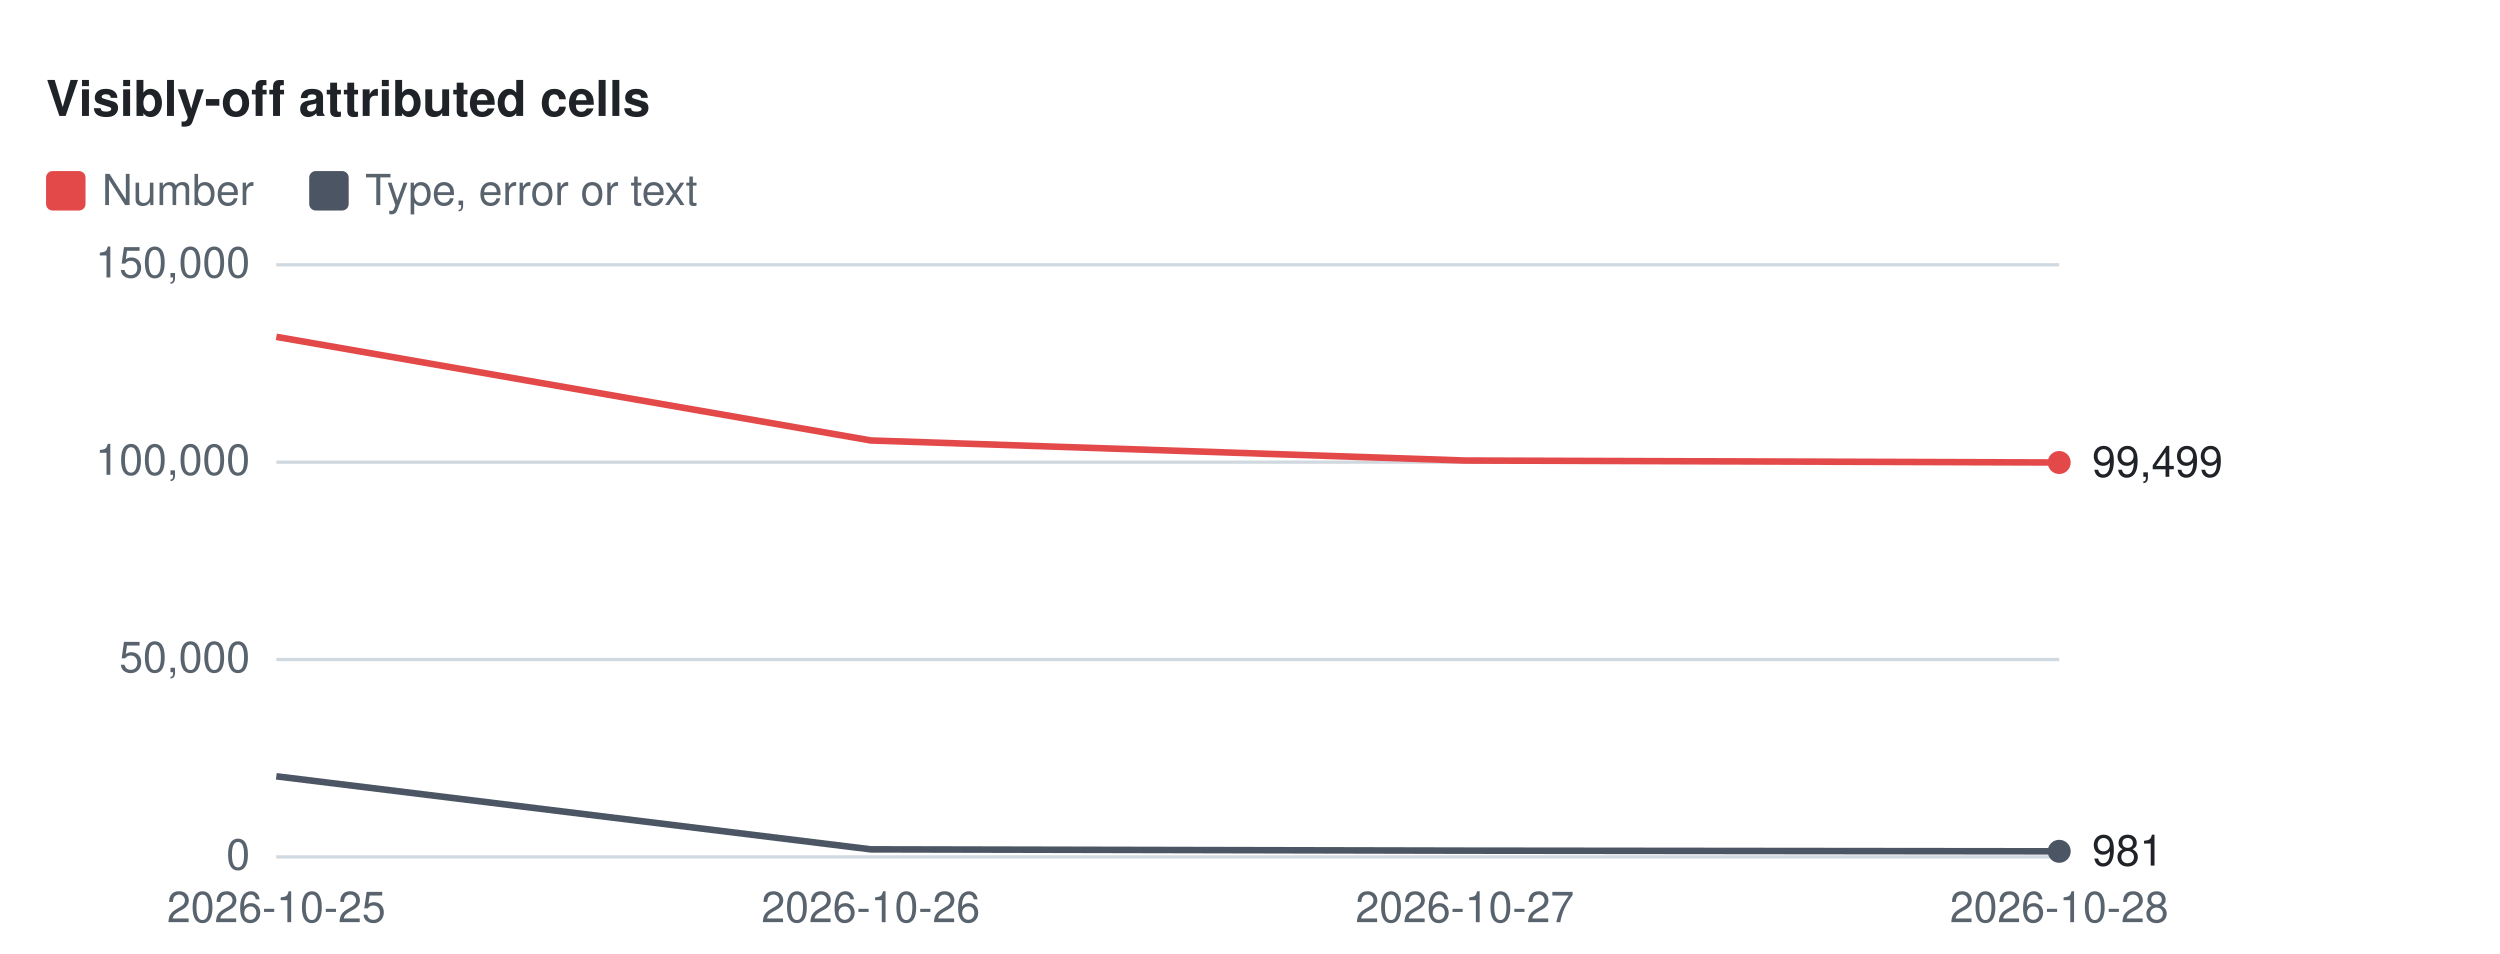
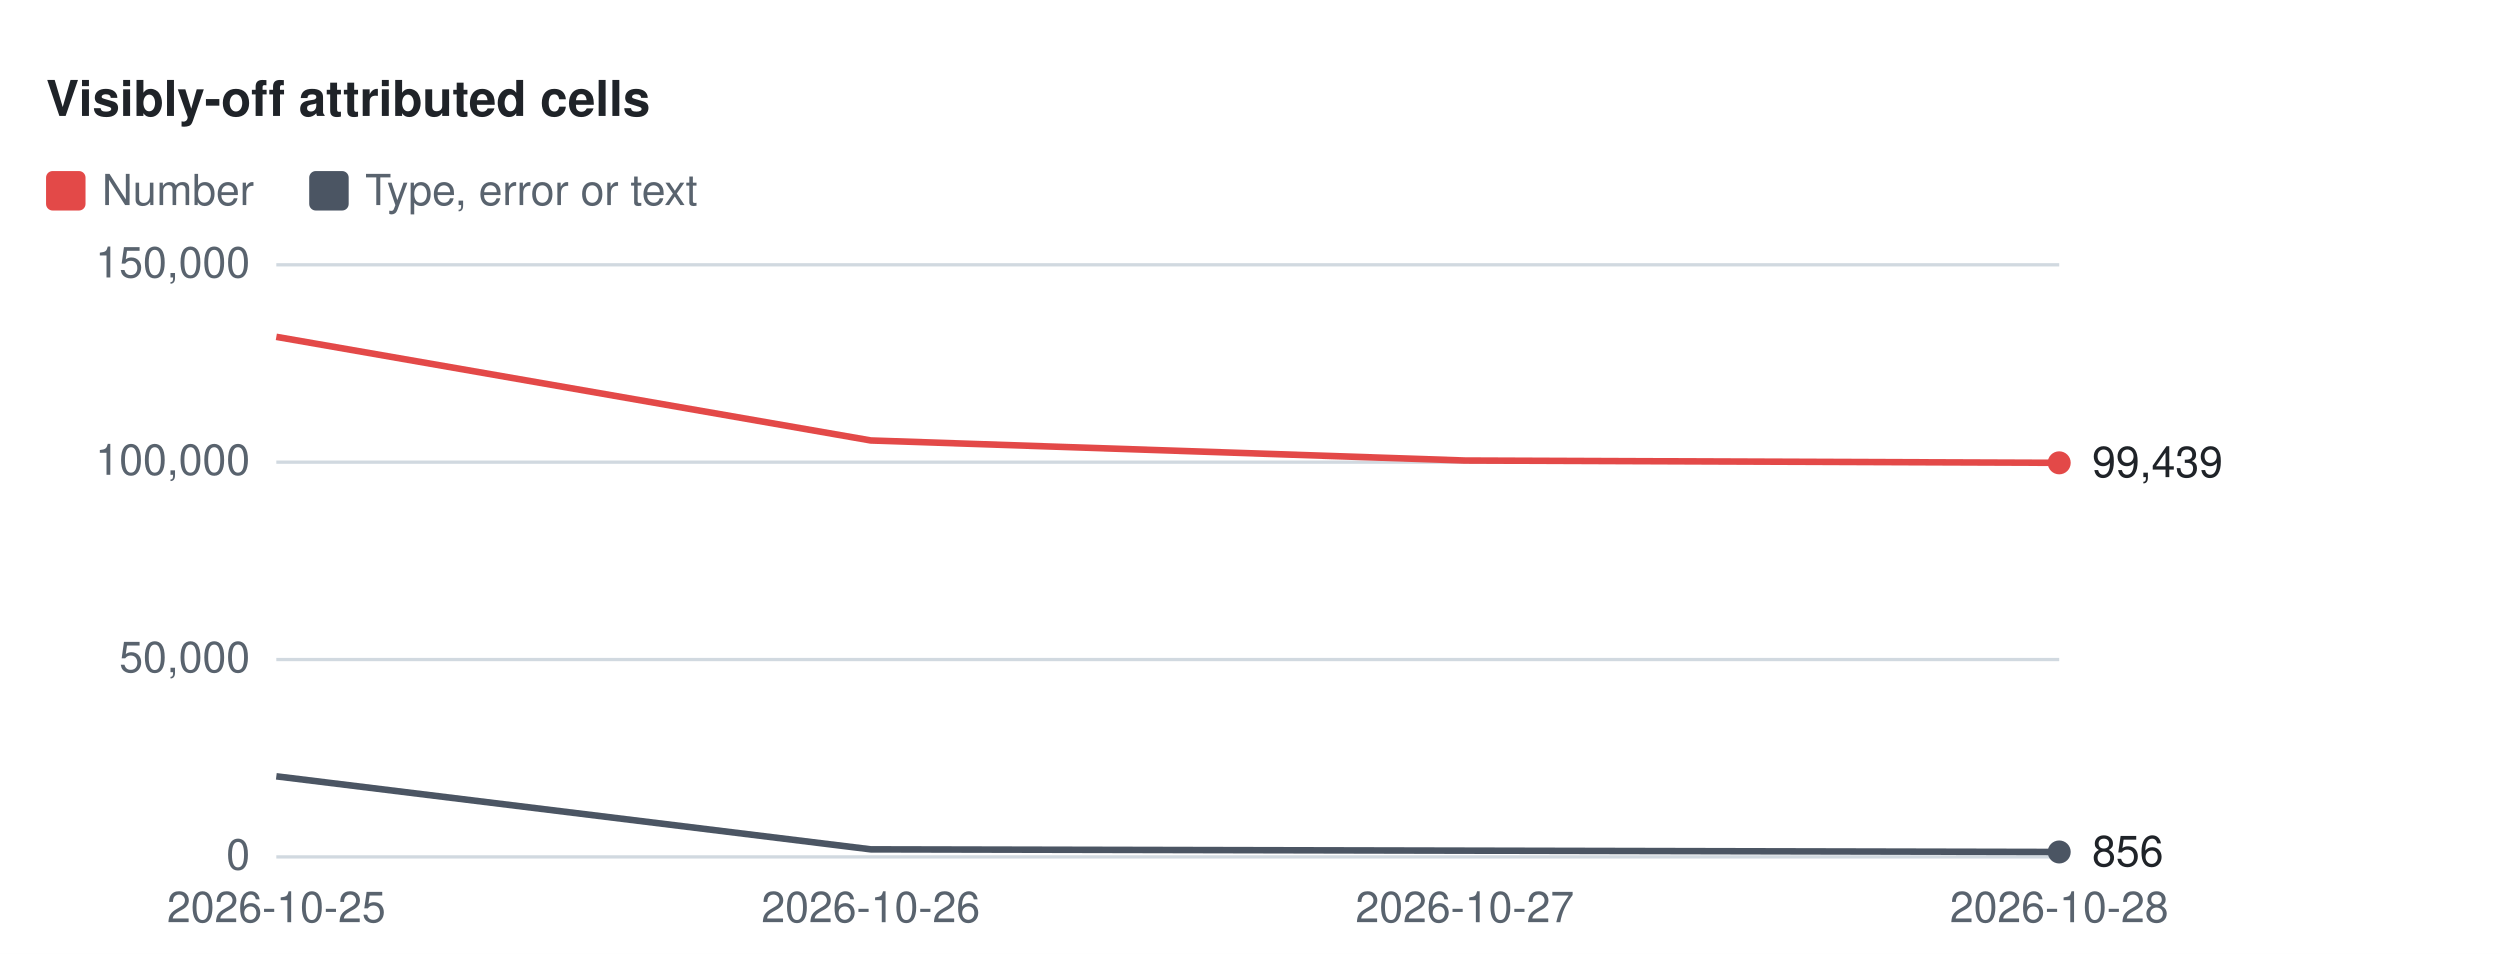
<svg xmlns="http://www.w3.org/2000/svg" width="760" height="290" viewBox="0 0 760 290" role="img" aria-labelledby="t d">
  <style>text{font-family:system-ui,-apple-system,'Segoe UI',Helvetica,Arial,sans-serif;font-size:13px}.title{font-size:15px;font-weight:600}.num{font-variant-numeric:tabular-nums}.bg{fill:#ffffff}.ink{fill:#1f2328}.muted{fill:#59636e}.grid{fill:#d1d9e0}.b-numeric{fill:#e34948}.b-other{fill:#4b5563}.s-numeric{stroke:#e34948}.s-other{stroke:#4b5563}@media (prefers-color-scheme: dark){.bg{fill:#0d1117}.ink{fill:#f0f6fc}.muted{fill:#9198a1}.grid{fill:#3d444d}.b-numeric{fill:#e66767}.b-other{fill:#9ca3af}.s-numeric{stroke:#e66767}.s-other{stroke:#9ca3af}}</style>
  <rect class="bg" fill="#ffffff" x="0" y="0" width="760" height="290" />
  <g transform="translate(14,14)">
    <text x="0.0" y="16.0" class="ink title" fill="#1f2328" text-anchor="start" dominant-baseline="middle">Visibly-off attributed cells</text>
    <rect class="b-numeric" fill="#e34948" x="0.0" y="38" width="12" height="12" rx="2" />
    <text x="17.0" y="44.0" class="muted" fill="#59636e" text-anchor="start" dominant-baseline="middle">Number</text>
    <rect class="b-other" fill="#4b5563" x="80.0" y="38" width="12" height="12" rx="2" />
    <text x="97.0" y="44.0" class="muted" fill="#59636e" text-anchor="start" dominant-baseline="middle">Type, error or text</text>
    <rect class="grid" fill="#d1d9e0" x="70" y="246.0" width="542" height="1" />
    <text x="62.0" y="246.0" class="muted num" fill="#59636e" text-anchor="end" dominant-baseline="middle">0</text>
    <rect class="grid" fill="#d1d9e0" x="70" y="186.0" width="542" height="1" />
    <text x="62.0" y="186.0" class="muted num" fill="#59636e" text-anchor="end" dominant-baseline="middle">50,000</text>
    <rect class="grid" fill="#d1d9e0" x="70" y="126.0" width="542" height="1" />
    <text x="62.0" y="126.0" class="muted num" fill="#59636e" text-anchor="end" dominant-baseline="middle">100,000</text>
    <rect class="grid" fill="#d1d9e0" x="70" y="66.0" width="542" height="1" />
    <text x="62.0" y="66.0" class="muted num" fill="#59636e" text-anchor="end" dominant-baseline="middle">150,000</text>
    <text x="70.0" y="262.0" class="muted num" fill="#59636e" text-anchor="middle" dominant-baseline="middle">2026-10-25</text>
    <text x="250.7" y="262.0" class="muted num" fill="#59636e" text-anchor="middle" dominant-baseline="middle">2026-10-26</text>
    <text x="431.3" y="262.0" class="muted num" fill="#59636e" text-anchor="middle" dominant-baseline="middle">2026-10-27</text>
    <text x="612.0" y="262.0" class="muted num" fill="#59636e" text-anchor="middle" dominant-baseline="middle">2026-10-28</text>
-     <polyline class="s-numeric" stroke="#e34948" fill="none" stroke-width="2" stroke-linejoin="round" points="70.0,88.4 250.7,119.9 431.3,126.0 612.0,126.6" />
-     <circle class="b-numeric" fill="#e34948" cx="612.0" cy="126.6" r="3.5" />
-     <polyline class="s-other" stroke="#4b5563" fill="none" stroke-width="2" stroke-linejoin="round" points="70.0,222.0 250.7,244.2 431.3,244.6 612.0,244.8" />
-     <circle class="b-other" fill="#4b5563" cx="612.0" cy="244.8" r="3.5" />
-     <text x="622.0" y="126.6" class="ink num" fill="#1f2328" text-anchor="start" dominant-baseline="middle">99,499</text>
-     <text x="622.0" y="244.8" class="ink num" fill="#1f2328" text-anchor="start" dominant-baseline="middle">981</text>
+     <polyline class="s-numeric" stroke="#e34948" fill="none" stroke-width="2" stroke-linejoin="round" points="70.0,88.4 250.7,119.9 431.3,126.0 612.0,126.7" />
+     <circle class="b-numeric" fill="#e34948" cx="612.0" cy="126.7" r="3.5" />
+     <polyline class="s-other" stroke="#4b5563" fill="none" stroke-width="2" stroke-linejoin="round" points="70.0,222.0 250.7,244.2 431.3,244.6 612.0,245.0" />
+     <circle class="b-other" fill="#4b5563" cx="612.0" cy="245.0" r="3.5" />
+     <text x="622.0" y="126.7" class="ink num" fill="#1f2328" text-anchor="start" dominant-baseline="middle">99,439</text>
+     <text x="622.0" y="245.0" class="ink num" fill="#1f2328" text-anchor="start" dominant-baseline="middle">856</text>
  </g>
</svg>
